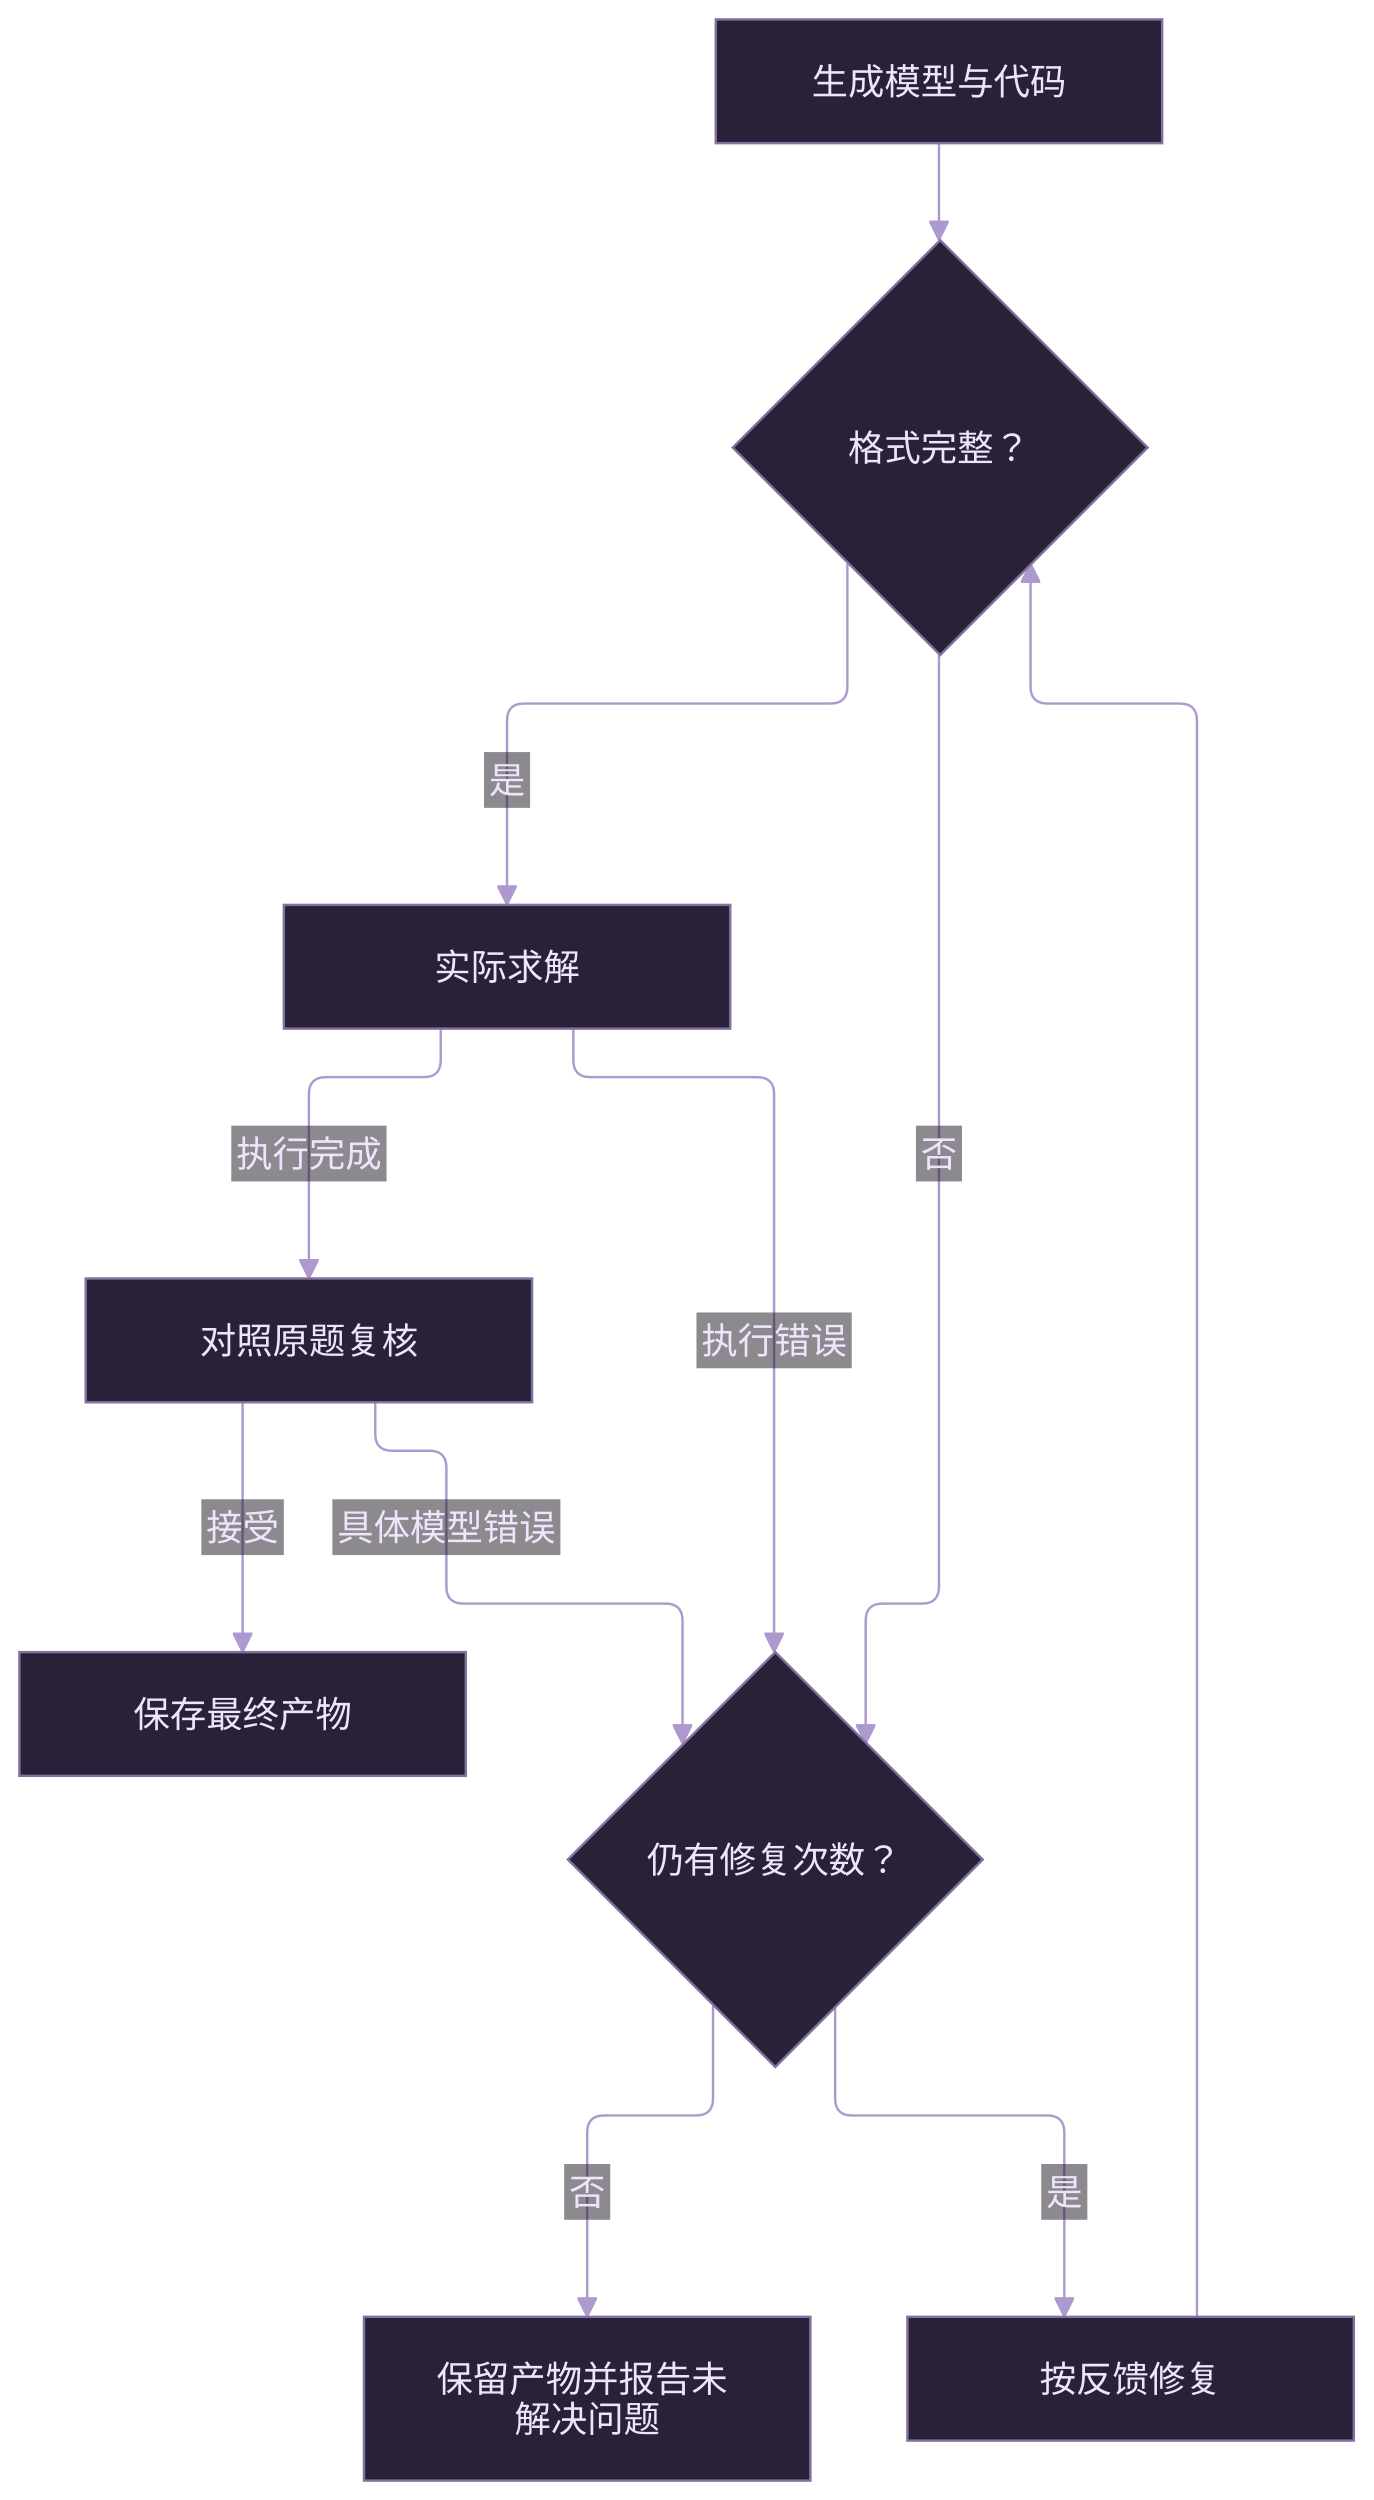
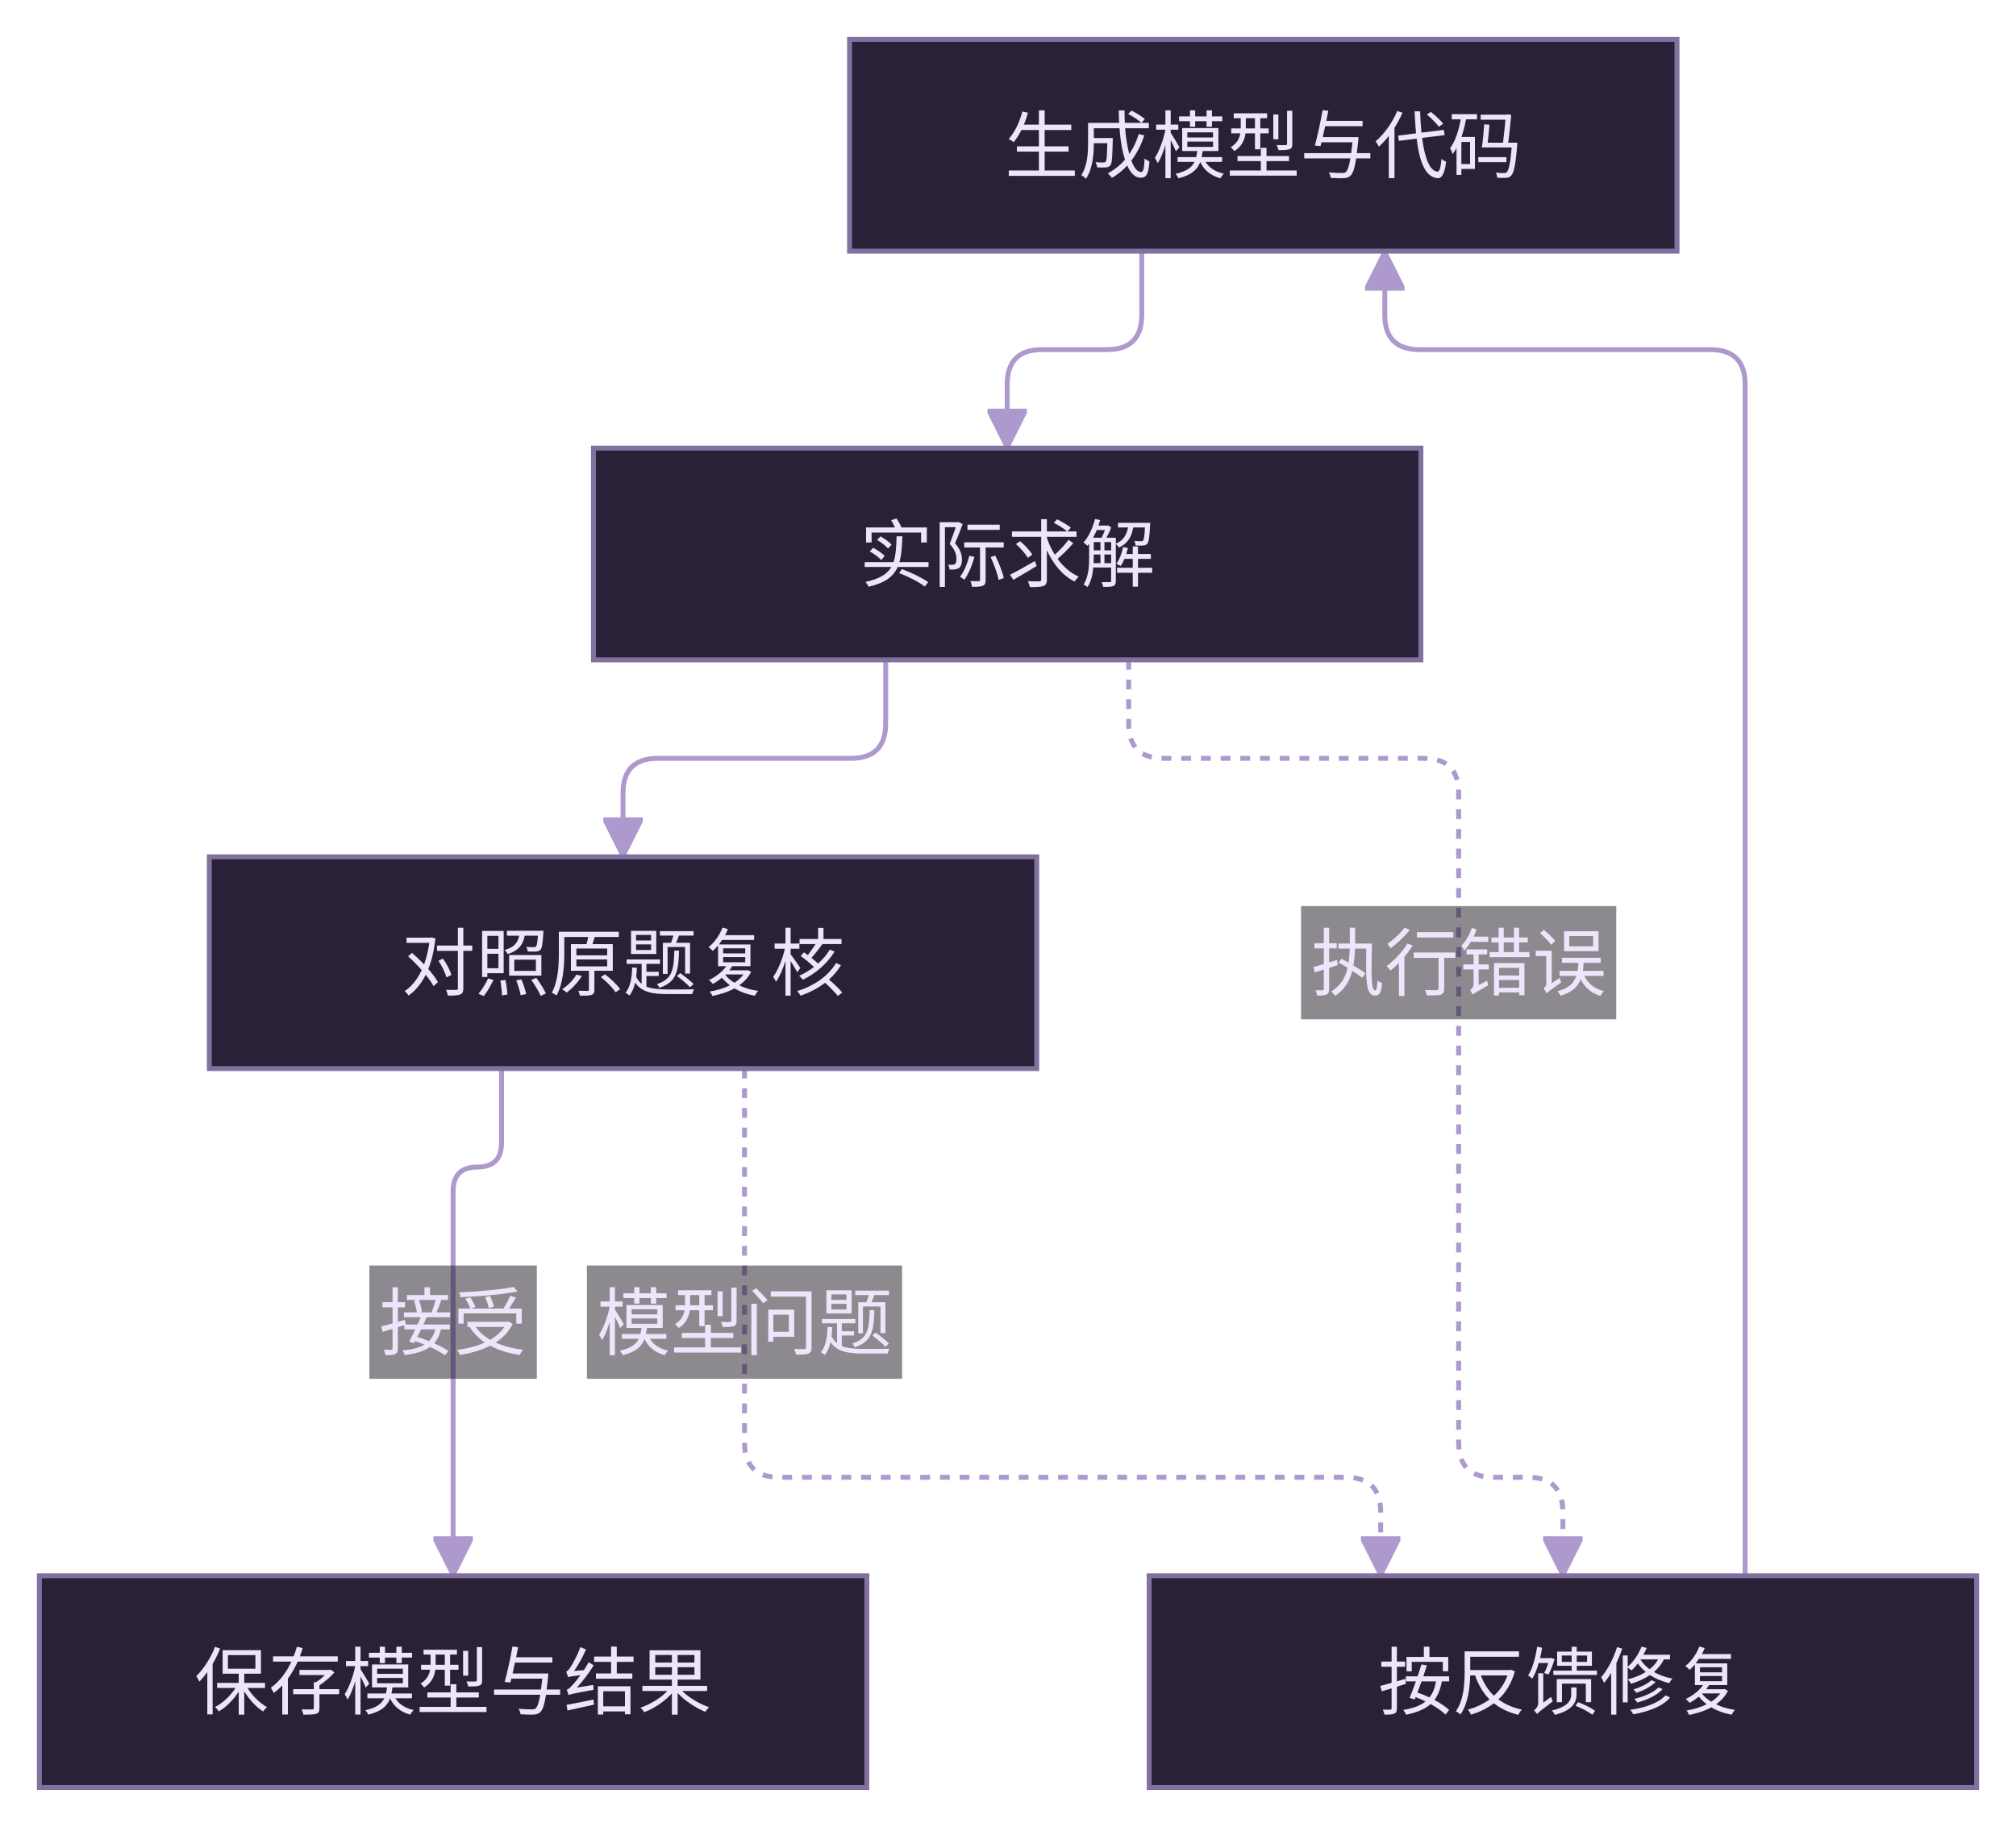
- <svg xmlns="http://www.w3.org/2000/svg" id="diagram-zh-feedback-repair-1" width="100%" class="flowchart" style="max-width: 566.042px;" viewBox="4 4 566.042 1030.5" role="graphics-document document" aria-roledescription="flowchart-v2">
+ <svg xmlns="http://www.w3.org/2000/svg" id="diagram-zh-feedback-repair-1" width="100%" class="flowchart" style="max-width: 409.333px;" viewBox="4 4 409.333 371" role="graphics-document document" aria-roledescription="flowchart-v2">
  <style>#diagram-zh-feedback-repair-1{font-family:Inter,Arial,sans-serif;font-size:15px;fill:#eee5fc;}@keyframes edge-animation-frame{from{stroke-dashoffset:0;}}@keyframes dash{to{stroke-dashoffset:0;}}#diagram-zh-feedback-repair-1 .edge-animation-slow{stroke-dasharray:9,5!important;stroke-dashoffset:900;animation:dash 50s linear infinite;stroke-linecap:round;}#diagram-zh-feedback-repair-1 .edge-animation-fast{stroke-dasharray:9,5!important;stroke-dashoffset:900;animation:dash 20s linear infinite;stroke-linecap:round;}#diagram-zh-feedback-repair-1 .error-icon{fill:#35283c;}#diagram-zh-feedback-repair-1 .error-text{fill:#cad7c3;stroke:#cad7c3;}#diagram-zh-feedback-repair-1 .edge-thickness-normal{stroke-width:1px;}#diagram-zh-feedback-repair-1 .edge-thickness-thick{stroke-width:3.5px;}#diagram-zh-feedback-repair-1 .edge-pattern-solid{stroke-dasharray:0;}#diagram-zh-feedback-repair-1 .edge-thickness-invisible{stroke-width:0;fill:none;}#diagram-zh-feedback-repair-1 .edge-pattern-dashed{stroke-dasharray:3;}#diagram-zh-feedback-repair-1 .edge-pattern-dotted{stroke-dasharray:2;}#diagram-zh-feedback-repair-1 .marker{fill:#ae99ce;stroke:#ae99ce;}#diagram-zh-feedback-repair-1 .marker.cross{stroke:#ae99ce;}#diagram-zh-feedback-repair-1 svg{font-family:Inter,Arial,sans-serif;font-size:15px;}#diagram-zh-feedback-repair-1 p{margin:0;}#diagram-zh-feedback-repair-1 .label{font-family:Inter,Arial,sans-serif;color:#eee5fc;}#diagram-zh-feedback-repair-1 .cluster-label text{fill:#cad7c3;}#diagram-zh-feedback-repair-1 .cluster-label span{color:#cad7c3;}#diagram-zh-feedback-repair-1 .cluster-label span p{background-color:transparent;}#diagram-zh-feedback-repair-1 .label text,#diagram-zh-feedback-repair-1 span{fill:#eee5fc;color:#eee5fc;}#diagram-zh-feedback-repair-1 .node rect,#diagram-zh-feedback-repair-1 .node circle,#diagram-zh-feedback-repair-1 .node ellipse,#diagram-zh-feedback-repair-1 .node polygon,#diagram-zh-feedback-repair-1 .node path{fill:#282137;stroke:#82709f;stroke-width:1px;}#diagram-zh-feedback-repair-1 .rough-node .label text,#diagram-zh-feedback-repair-1 .node .label text,#diagram-zh-feedback-repair-1 .image-shape .label,#diagram-zh-feedback-repair-1 .icon-shape .label{text-anchor:middle;}#diagram-zh-feedback-repair-1 .node .katex path{fill:#000;stroke:#000;stroke-width:1px;}#diagram-zh-feedback-repair-1 .rough-node .label,#diagram-zh-feedback-repair-1 .node .label,#diagram-zh-feedback-repair-1 .image-shape .label,#diagram-zh-feedback-repair-1 .icon-shape .label{text-align:center;}#diagram-zh-feedback-repair-1 .node.clickable{cursor:pointer;}#diagram-zh-feedback-repair-1 .root .anchor path{fill:#ae99ce!important;stroke-width:0;stroke:#ae99ce;}#diagram-zh-feedback-repair-1 .arrowheadPath{fill:#e6e9e0;}#diagram-zh-feedback-repair-1 .edgePaths .path{stroke:#ae99ce;stroke-width:1px;}#diagram-zh-feedback-repair-1 .flowchart-link{stroke:#ae99ce;fill:none;}#diagram-zh-feedback-repair-1 .edgeLabel{background-color:#19161f;text-align:center;}#diagram-zh-feedback-repair-1 .edgeLabel p{background-color:#19161f;}#diagram-zh-feedback-repair-1 .edgeLabel rect{opacity:0.5;background-color:#19161f;fill:#19161f;}#diagram-zh-feedback-repair-1 .labelBkg{background-color:rgba(25, 22, 31, 0.5);}#diagram-zh-feedback-repair-1 .cluster rect{fill:#211c29;stroke:#635271;stroke-width:1px;}#diagram-zh-feedback-repair-1 .cluster text{fill:#cad7c3;}#diagram-zh-feedback-repair-1 .cluster span{color:#cad7c3;}#diagram-zh-feedback-repair-1 .node .collapsed-indicator{fill:#635271;stroke:none;opacity:0.6;}#diagram-zh-feedback-repair-1 .node .collapsed-separator{stroke:#635271;stroke-width:0.75px;}#diagram-zh-feedback-repair-1 div.mermaidTooltip{position:absolute;text-align:center;max-width:200px;padding:2px;font-family:Inter,Arial,sans-serif;font-size:12px;background:#35283c;border:1px solid hsl(279, 0%, 29.608%);border-radius:2px;pointer-events:none;z-index:100;}#diagram-zh-feedback-repair-1 .flowchartTitleText{text-anchor:middle;font-size:18px;fill:#eee5fc;}#diagram-zh-feedback-repair-1 rect.text{fill:none;stroke-width:0;}#diagram-zh-feedback-repair-1 .icon-shape,#diagram-zh-feedback-repair-1 .image-shape{background-color:#19161f;text-align:center;}#diagram-zh-feedback-repair-1 .icon-shape p,#diagram-zh-feedback-repair-1 .image-shape p{background-color:#19161f;padding:2px;}#diagram-zh-feedback-repair-1 .icon-shape .label rect,#diagram-zh-feedback-repair-1 .image-shape .label rect{opacity:0.5;background-color:#19161f;fill:#19161f;}#diagram-zh-feedback-repair-1 .label-icon{display:inline-block;height:1em;overflow:visible;vertical-align:-0.125em;}#diagram-zh-feedback-repair-1 .node .label-icon path{fill:currentColor;stroke:revert;stroke-width:revert;}#diagram-zh-feedback-repair-1 .node .neo-node{stroke:#82709f;}#diagram-zh-feedback-repair-1 [data-look="neo"].node rect,#diagram-zh-feedback-repair-1 [data-look="neo"].cluster rect,#diagram-zh-feedback-repair-1 [data-look="neo"].node polygon{stroke:url(#diagram-zh-feedback-repair-1-gradient);filter:drop-shadow( 1px 2px 2px rgba(185,185,185,1));}#diagram-zh-feedback-repair-1 [data-look="neo"].swimlane.cluster rect{filter:none;}#diagram-zh-feedback-repair-1 [data-look="neo"].node path{stroke:url(#diagram-zh-feedback-repair-1-gradient);stroke-width:1px;}#diagram-zh-feedback-repair-1 [data-look="neo"].node .outer-path{filter:drop-shadow( 1px 2px 2px rgba(185,185,185,1));}#diagram-zh-feedback-repair-1 [data-look="neo"].node .neo-line path{stroke:#82709f;filter:none;}#diagram-zh-feedback-repair-1 [data-look="neo"].node circle{stroke:url(#diagram-zh-feedback-repair-1-gradient);filter:drop-shadow( 1px 2px 2px rgba(185,185,185,1));}#diagram-zh-feedback-repair-1 [data-look="neo"].node circle .state-start{fill:#000000;}#diagram-zh-feedback-repair-1 [data-look="neo"].icon-shape .icon{fill:url(#diagram-zh-feedback-repair-1-gradient);filter:drop-shadow( 1px 2px 2px rgba(185,185,185,1));}#diagram-zh-feedback-repair-1 [data-look="neo"].icon-shape .icon-neo path{stroke:url(#diagram-zh-feedback-repair-1-gradient);filter:drop-shadow( 1px 2px 2px rgba(185,185,185,1));}#diagram-zh-feedback-repair-1 :root{--mermaid-font-family:Inter,Arial,sans-serif;}</style>
  <g>
    <marker id="diagram-zh-feedback-repair-1_flowchart-v2-pointEnd" class="marker flowchart-v2" viewBox="0 0 10 10" refX="5" refY="5" markerUnits="userSpaceOnUse" markerWidth="8" markerHeight="8" orient="auto">
      <path d="M 0 0 L 10 5 L 0 10 z" class="arrowMarkerPath" style="stroke-width: 1; stroke-dasharray: 1, 0;" />
    </marker>
    <marker id="diagram-zh-feedback-repair-1_flowchart-v2-pointStart" class="marker flowchart-v2" viewBox="0 0 10 10" refX="4.5" refY="5" markerUnits="userSpaceOnUse" markerWidth="8" markerHeight="8" orient="auto">
      <path d="M 0 5 L 10 10 L 10 0 z" class="arrowMarkerPath" style="stroke-width: 1; stroke-dasharray: 1, 0;" />
    </marker>
    <marker id="diagram-zh-feedback-repair-1_flowchart-v2-pointEnd-margin" class="marker flowchart-v2" viewBox="0 0 11.5 14" refX="11.5" refY="7" markerUnits="userSpaceOnUse" markerWidth="10.5" markerHeight="14" orient="auto">
      <path d="M 0 0 L 11.5 7 L 0 14 z" class="arrowMarkerPath" style="stroke-width: 0; stroke-dasharray: 1, 0;" />
    </marker>
    <marker id="diagram-zh-feedback-repair-1_flowchart-v2-pointStart-margin" class="marker flowchart-v2" viewBox="0 0 11.5 14" refX="1" refY="7" markerUnits="userSpaceOnUse" markerWidth="11.5" markerHeight="14" orient="auto">
      <polygon points="0,7 11.5,14 11.5,0" class="arrowMarkerPath" style="stroke-width: 0; stroke-dasharray: 1, 0;" />
    </marker>
    <marker id="diagram-zh-feedback-repair-1_flowchart-v2-circleEnd" class="marker flowchart-v2" viewBox="0 0 10 10" refX="11" refY="5" markerUnits="userSpaceOnUse" markerWidth="11" markerHeight="11" orient="auto">
      <circle cx="5" cy="5" r="5" class="arrowMarkerPath" style="stroke-width: 1; stroke-dasharray: 1, 0;" />
    </marker>
    <marker id="diagram-zh-feedback-repair-1_flowchart-v2-circleStart" class="marker flowchart-v2" viewBox="0 0 10 10" refX="-1" refY="5" markerUnits="userSpaceOnUse" markerWidth="11" markerHeight="11" orient="auto">
      <circle cx="5" cy="5" r="5" class="arrowMarkerPath" style="stroke-width: 1; stroke-dasharray: 1, 0;" />
    </marker>
    <marker id="diagram-zh-feedback-repair-1_flowchart-v2-circleEnd-margin" class="marker flowchart-v2" viewBox="0 0 10 10" refY="5" refX="12.25" markerUnits="userSpaceOnUse" markerWidth="14" markerHeight="14" orient="auto">
      <circle cx="5" cy="5" r="5" class="arrowMarkerPath" style="stroke-width: 0; stroke-dasharray: 1, 0;" />
    </marker>
    <marker id="diagram-zh-feedback-repair-1_flowchart-v2-circleStart-margin" class="marker flowchart-v2" viewBox="0 0 10 10" refX="-2" refY="5" markerUnits="userSpaceOnUse" markerWidth="14" markerHeight="14" orient="auto">
      <circle cx="5" cy="5" r="5" class="arrowMarkerPath" style="stroke-width: 0; stroke-dasharray: 1, 0;" />
    </marker>
    <marker id="diagram-zh-feedback-repair-1_flowchart-v2-crossEnd" class="marker cross flowchart-v2" viewBox="0 0 11 11" refX="12" refY="5.2" markerUnits="userSpaceOnUse" markerWidth="11" markerHeight="11" orient="auto">
      <path d="M 1,1 l 9,9 M 10,1 l -9,9" class="arrowMarkerPath" style="stroke-width: 2; stroke-dasharray: 1, 0;" />
    </marker>
    <marker id="diagram-zh-feedback-repair-1_flowchart-v2-crossStart" class="marker cross flowchart-v2" viewBox="0 0 11 11" refX="-1" refY="5.2" markerUnits="userSpaceOnUse" markerWidth="11" markerHeight="11" orient="auto">
      <path d="M 1,1 l 9,9 M 10,1 l -9,9" class="arrowMarkerPath" style="stroke-width: 2; stroke-dasharray: 1, 0;" />
    </marker>
    <marker id="diagram-zh-feedback-repair-1_flowchart-v2-crossEnd-margin" class="marker cross flowchart-v2" viewBox="0 0 15 15" refX="17.7" refY="7.5" markerUnits="userSpaceOnUse" markerWidth="12" markerHeight="12" orient="auto">
      <path d="M 1,1 L 14,14 M 1,14 L 14,1" class="arrowMarkerPath" style="stroke-width: 2.5;" />
    </marker>
    <marker id="diagram-zh-feedback-repair-1_flowchart-v2-crossStart-margin" class="marker cross flowchart-v2" viewBox="0 0 15 15" refX="-3.5" refY="7.5" markerUnits="userSpaceOnUse" markerWidth="12" markerHeight="12" orient="auto">
      <path d="M 1,1 L 14,14 M 1,14 L 14,1" class="arrowMarkerPath" style="stroke-width: 2.5; stroke-dasharray: 1, 0;" />
    </marker>
    <g class="root">
      <g class="clusters" />
      <g class="edges edgePaths">
-         <path d="M391.042,63L391.042,99" id="diagram-zh-feedback-repair-1-L_Generate_Format_0" class="edge-thickness-normal edge-pattern-solid edge-thickness-normal edge-pattern-solid flowchart-link" style=";" data-edge="true" data-et="edge" data-id="L_Generate_Format_0" data-points="W3sieCI6MzkxLjA0MTY2NjY2NjY2NjcsInkiOjYzfSx7IngiOjM5MS4wNDE2NjY2NjY2NjY3LCJ5IjoxMDN9XQ==" data-look="classic" marker-end="url(#diagram-zh-feedback-repair-1_flowchart-v2-pointEnd)" />
-         <path d="M353.292,236.25L353.292,274L353.292,286.929Q353.292,294 346.221,294L220.071,294Q213,294 213,301.071L213,373" id="diagram-zh-feedback-repair-1-L_Format_Solve_0" class="edge-thickness-normal edge-pattern-solid edge-thickness-normal edge-pattern-solid flowchart-link" style=";" data-edge="true" data-et="edge" data-id="L_Format_Solve_0" data-points="W3sieCI6MzUzLjI5MTY2NjY2NjY2NjcsInkiOjIzNi4yNDk5ODA5MjY1MTM2N30seyJ4IjozNTMuMjkxNjY2NjY2NjY2NywieSI6Mjc0fSx7IngiOjM1My4yOTE2NjY2NjY2NjY3LCJ5IjoyOTR9LHsieCI6MjEzLjAwMDAwMDAwMDAwMDAzLCJ5IjoyOTR9LHsieCI6MjEzLjAwMDAwMDAwMDAwMDAzLCJ5IjozNzd9XQ==" data-look="classic" marker-end="url(#diagram-zh-feedback-repair-1_flowchart-v2-pointEnd)" />
-         <path d="M391.042,274L391.042,325.5L391.042,402.5L391.042,556.5L391.042,633.5L391.042,657.929Q391.042,665 383.971,665L367.904,665Q360.833,665 360.833,672.071L360.833,685L360.833,718.75" id="diagram-zh-feedback-repair-1-L_Format_Budget_0" class="edge-thickness-normal edge-pattern-solid edge-thickness-normal edge-pattern-solid flowchart-link" style=";" data-edge="true" data-et="edge" data-id="L_Format_Budget_0" data-points="W3sieCI6MzkxLjA0MTY2NjY2NjY2NjcsInkiOjI3NH0seyJ4IjozOTEuMDQxNjY2NjY2NjY2NywieSI6MzI1LjV9LHsieCI6MzkxLjA0MTY2NjY2NjY2NjcsInkiOjQwMi41fSx7IngiOjM5MS4wNDE2NjY2NjY2NjY3LCJ5Ijo1NTYuNX0seyJ4IjozOTEuMDQxNjY2NjY2NjY2NywieSI6NjMzLjV9LHsieCI6MzkxLjA0MTY2NjY2NjY2NjcsInkiOjY2NX0seyJ4IjozNjAuODMzMzMzMzMzMzMzMzcsInkiOjY2NX0seyJ4IjozNjAuODMzMzMzMzMzMzMzMzcsInkiOjY4NX0seyJ4IjozNjAuODMzMzMzMzMzMzMzMzcsInkiOjcyMi43NTAwMTkwNzM0ODYzfV0=" data-look="classic" marker-end="url(#diagram-zh-feedback-repair-1_flowchart-v2-pointEnd)" />
-         <path d="M185.667,428L185.667,440.929Q185.667,448 178.596,448L138.404,448Q131.333,448 131.333,455.071L131.333,527" id="diagram-zh-feedback-repair-1-L_Solve_Review_0" class="edge-thickness-normal edge-pattern-solid edge-thickness-normal edge-pattern-solid flowchart-link" style=";" data-edge="true" data-et="edge" data-id="L_Solve_Review_0" data-points="W3sieCI6MTg1LjY2NjY2NjY2NjY2NjY5LCJ5Ijo0Mjh9LHsieCI6MTg1LjY2NjY2NjY2NjY2NjY5LCJ5Ijo0NDh9LHsieCI6MTMxLjMzMzMzMzMzMzMzMzM0LCJ5Ijo0NDh9LHsieCI6MTMxLjMzMzMzMzMzMzMzMzM3LCJ5Ijo1MzF9XQ==" data-look="classic" marker-end="url(#diagram-zh-feedback-repair-1_flowchart-v2-pointEnd)" />
-         <path d="M240.333,428L240.333,440.929Q240.333,448 247.404,448L316.012,448Q323.083,448 323.083,455.071L323.083,479.5L323.083,633.5L323.083,681" id="diagram-zh-feedback-repair-1-L_Solve_Budget_0" class="edge-thickness-normal edge-pattern-solid edge-thickness-normal edge-pattern-solid flowchart-link" style=";" data-edge="true" data-et="edge" data-id="L_Solve_Budget_0" data-points="W3sieCI6MjQwLjMzMzMzMzMzMzMzMzM0LCJ5Ijo0Mjh9LHsieCI6MjQwLjMzMzMzMzMzMzMzMzM0LCJ5Ijo0NDh9LHsieCI6MzIzLjA4MzMzMzMzMzMzMzM3LCJ5Ijo0NDh9LHsieCI6MzIzLjA4MzMzMzMzMzMzMzM3LCJ5Ijo0NzkuNX0seyJ4IjozMjMuMDgzMzMzMzMzMzMzMzcsInkiOjYzMy41fSx7IngiOjMyMy4wODMzMzMzMzMzMzMzNywieSI6Njg1fV0=" data-look="classic" marker-end="url(#diagram-zh-feedback-repair-1_flowchart-v2-pointEnd)" />
-         <path d="M104,582L104,681" id="diagram-zh-feedback-repair-1-L_Review_Finish_0" class="edge-thickness-normal edge-pattern-solid edge-thickness-normal edge-pattern-solid flowchart-link" style=";" data-edge="true" data-et="edge" data-id="L_Review_Finish_0" data-points="W3sieCI6MTA0LjAwMDAwMDAwMDAwMDAzLCJ5Ijo1ODJ9LHsieCI6MTA0LCJ5Ijo2ODV9XQ==" data-look="classic" marker-end="url(#diagram-zh-feedback-repair-1_flowchart-v2-pointEnd)" />
-         <path d="M158.667,582L158.667,594.929Q158.667,602 165.738,602L180.929,602Q188,602 188,609.071L188,657.929Q188,665 195.071,665L278.262,665Q285.333,665 285.333,672.071L285.333,685L285.333,718.75" id="diagram-zh-feedback-repair-1-L_Review_Budget_0" class="edge-thickness-normal edge-pattern-solid edge-thickness-normal edge-pattern-solid flowchart-link" style=";" data-edge="true" data-et="edge" data-id="L_Review_Budget_0" data-points="W3sieCI6MTU4LjY2NjY2NjY2NjY2NjY5LCJ5Ijo1ODJ9LHsieCI6MTU4LjY2NjY2NjY2NjY2NjY5LCJ5Ijo2MDJ9LHsieCI6MTg4LCJ5Ijo2MDJ9LHsieCI6MTg4LCJ5Ijo2NjV9LHsieCI6Mjg1LjMzMzMzMzMzMzMzMzM3LCJ5Ijo2NjV9LHsieCI6Mjg1LjMzMzMzMzMzMzMzMzM3LCJ5Ijo2ODV9LHsieCI6Mjg1LjMzMzMzMzMzMzMzMzM3LCJ5Ijo3MjIuNzUwMDE5MDczNDg2M31d" data-look="classic" marker-end="url(#diagram-zh-feedback-repair-1_flowchart-v2-pointEnd)" />
-         <path d="M348.25,830.833L348.25,856L348.25,868.929Q348.25,876 355.321,876L435.637,876Q442.708,876 442.708,883.071L442.708,955" id="diagram-zh-feedback-repair-1-L_Budget_Repair_0" class="edge-thickness-normal edge-pattern-solid edge-thickness-normal edge-pattern-solid flowchart-link" style=";" data-edge="true" data-et="edge" data-id="L_Budget_Repair_0" data-points="W3sieCI6MzQ4LjI1LCJ5Ijo4MzAuODMzMjY2MjU4MjM5N30seyJ4IjozNDguMjUsInkiOjg1Nn0seyJ4IjozNDguMjUsInkiOjg3Nn0seyJ4Ijo0NDIuNzA4MzMzMzMzMzMzMzcsInkiOjg3Nn0seyJ4Ijo0NDIuNzA4MzMzMzMzMzMzMzcsInkiOjk1OX1d" data-look="classic" marker-end="url(#diagram-zh-feedback-repair-1_flowchart-v2-pointEnd)" />
-         <path d="M497.375,959L497.375,907.5L497.375,770.5L497.375,633.5L497.375,556.5L497.375,479.5L497.375,402.5L497.375,325.5L497.375,301.071Q497.375,294 490.304,294L435.863,294Q428.792,294 428.792,286.929L428.792,274L428.792,240.25" id="diagram-zh-feedback-repair-1-L_Repair_Format_0" class="edge-thickness-normal edge-pattern-solid edge-thickness-normal edge-pattern-solid flowchart-link" style=";" data-edge="true" data-et="edge" data-id="L_Repair_Format_0" data-points="W3sieCI6NDk3LjM3NSwieSI6OTU5fSx7IngiOjQ5Ny4zNzUsInkiOjkwNy41fSx7IngiOjQ5Ny4zNzUsInkiOjc3MC41fSx7IngiOjQ5Ny4zNzUsInkiOjYzMy41fSx7IngiOjQ5Ny4zNzUsInkiOjU1Ni41fSx7IngiOjQ5Ny4zNzUsInkiOjQ3OS41fSx7IngiOjQ5Ny4zNzUsInkiOjQwMi41fSx7IngiOjQ5Ny4zNzUsInkiOjMyNS41fSx7IngiOjQ5Ny4zNzUsInkiOjI5NH0seyJ4Ijo0MjguNzkxNjY2NjY2NjY2NywieSI6Mjk0fSx7IngiOjQyOC43OTE2NjY2NjY2NjY3LCJ5IjoyNzR9LHsieCI6NDI4Ljc5MTY2NjY2NjY2NjcsInkiOjIzNi4yNDk5ODA5MjY1MTM2N31d" data-look="classic" marker-end="url(#diagram-zh-feedback-repair-1_flowchart-v2-pointEnd)" />
-         <path d="M297.917,830.833L297.917,856L297.917,868.929Q297.917,876 290.846,876L253.113,876Q246.042,876 246.042,883.071L246.042,955" id="diagram-zh-feedback-repair-1-L_Budget_Failed_0" class="edge-thickness-normal edge-pattern-solid edge-thickness-normal edge-pattern-solid flowchart-link" style=";" data-edge="true" data-et="edge" data-id="L_Budget_Failed_0" data-points="W3sieCI6Mjk3LjkxNjY2NjY2NjY2NjcsInkiOjgzMC44MzMyNjYyNTgyMzk3fSx7IngiOjI5Ny45MTY2NjY2NjY2NjY3LCJ5Ijo4NTZ9LHsieCI6Mjk3LjkxNjY2NjY2NjY2NjcsInkiOjg3Nn0seyJ4IjoyNDYuMDQxNjY2NjY2NjY2NjksInkiOjg3Nn0seyJ4IjoyNDYuMDQxNjY2NjY2NjY2NjksInkiOjk1OX1d" data-look="classic" marker-end="url(#diagram-zh-feedback-repair-1_flowchart-v2-pointEnd)" />
+         <path d="M235.833,55L235.833,67.929Q235.833,75 228.762,75L215.571,75Q208.5,75 208.5,82.071L208.5,91" id="diagram-zh-feedback-repair-1-L_Generate_Solve_0" class="edge-thickness-normal edge-pattern-solid edge-thickness-normal edge-pattern-solid flowchart-link" style=";" data-edge="true" data-et="edge" data-id="L_Generate_Solve_0" data-points="W3sieCI6MjM1LjgzMzMzMzMzMzMzMzMxLCJ5Ijo1NX0seyJ4IjoyMzUuODMzMzMzMzMzMzMzMzEsInkiOjc1fSx7IngiOjIwOC41LCJ5Ijo3NX0seyJ4IjoyMDguNSwieSI6OTV9XQ==" data-look="classic" marker-end="url(#diagram-zh-feedback-repair-1_flowchart-v2-pointEnd)" />
+         <path d="M183.833,138L183.833,150.929Q183.833,158 176.762,158L137.571,158Q130.5,158 130.5,165.071L130.5,174" id="diagram-zh-feedback-repair-1-L_Solve_Review_0" class="edge-thickness-normal edge-pattern-solid edge-thickness-normal edge-pattern-solid flowchart-link" style=";" data-edge="true" data-et="edge" data-id="L_Solve_Review_0" data-points="W3sieCI6MTgzLjgzMzMzMzMzMzMzMzMxLCJ5IjoxMzh9LHsieCI6MTgzLjgzMzMzMzMzMzMzMzMxLCJ5IjoxNTh9LHsieCI6MTMwLjUsInkiOjE1OH0seyJ4IjoxMzAuNSwieSI6MTc4fV0=" data-look="classic" marker-end="url(#diagram-zh-feedback-repair-1_flowchart-v2-pointEnd)" />
+         <path d="M105.833,221L105.833,236.083Q105.833,241 100.917,241L100.917,241Q96,241 96,245.917L96,320" id="diagram-zh-feedback-repair-1-L_Review_Finish_0" class="edge-thickness-normal edge-pattern-solid edge-thickness-normal edge-pattern-solid flowchart-link" style=";" data-edge="true" data-et="edge" data-id="L_Review_Finish_0" data-points="W3sieCI6MTA1LjgzMzMzMzMzMzMzMzMzLCJ5IjoyMjF9LHsieCI6MTA1LjgzMzMzMzMzMzMzMzMzLCJ5IjoyNDF9LHsieCI6OTYsInkiOjI0MX0seyJ4Ijo5NiwieSI6MzI0fV0=" data-look="classic" marker-end="url(#diagram-zh-feedback-repair-1_flowchart-v2-pointEnd)" />
+         <path d="M155.167,221L155.167,296.929Q155.167,304 162.238,304L277.262,304Q284.333,304 284.333,311.071L284.333,320" id="diagram-zh-feedback-repair-1-L_Review_Repair_0" class="edge-thickness-normal edge-pattern-dotted edge-thickness-normal edge-pattern-solid flowchart-link" style=";" data-edge="true" data-et="edge" data-id="L_Review_Repair_0" data-points="W3sieCI6MTU1LjE2NjY2NjY2NjY2NjY5LCJ5IjoyMjF9LHsieCI6MTU1LjE2NjY2NjY2NjY2NjY5LCJ5IjozMDR9LHsieCI6Mjg0LjMzMzMzMzMzMzMzMzMsInkiOjMwNH0seyJ4IjoyODQuMzMzMzMzMzMzMzMzMywieSI6MzI0fV0=" data-look="classic" marker-end="url(#diagram-zh-feedback-repair-1_flowchart-v2-pointEnd)" />
+         <path d="M233.167,138L233.167,150.929Q233.167,158 240.238,158L293.096,158Q300.167,158 300.167,165.071L300.167,272.5L300.167,296.929Q300.167,304 307.238,304L314.262,304Q321.333,304 321.333,311.071L321.333,320" id="diagram-zh-feedback-repair-1-L_Solve_Repair_0" class="edge-thickness-normal edge-pattern-dotted edge-thickness-normal edge-pattern-solid flowchart-link" style=";" data-edge="true" data-et="edge" data-id="L_Solve_Repair_0" data-points="W3sieCI6MjMzLjE2NjY2NjY2NjY2NjY5LCJ5IjoxMzh9LHsieCI6MjMzLjE2NjY2NjY2NjY2NjY5LCJ5IjoxNTh9LHsieCI6MzAwLjE2NjY2NjY2NjY2NjYzLCJ5IjoxNTh9LHsieCI6MzAwLjE2NjY2NjY2NjY2NjYzLCJ5IjoyNzIuNX0seyJ4IjozMDAuMTY2NjY2NjY2NjY2NjMsInkiOjMwNH0seyJ4IjozMjEuMzMzMzMzMzMzMzMzMywieSI6MzA0fSx7IngiOjMyMS4zMzMzMzMzMzMzMzMzLCJ5IjozMjR9XQ==" data-look="classic" marker-end="url(#diagram-zh-feedback-repair-1_flowchart-v2-pointEnd)" />
+         <path d="M358.333,324L358.333,272.5L358.333,199.5L358.333,116.5L358.333,82.071Q358.333,75 351.262,75L292.238,75Q285.167,75 285.167,67.929L285.167,59" id="diagram-zh-feedback-repair-1-L_Repair_Generate_0" class="edge-thickness-normal edge-pattern-solid edge-thickness-normal edge-pattern-solid flowchart-link" style=";" data-edge="true" data-et="edge" data-id="L_Repair_Generate_0" data-points="W3sieCI6MzU4LjMzMzMzMzMzMzMzMzMsInkiOjMyNH0seyJ4IjozNTguMzMzMzMzMzMzMzMzMywieSI6MjcyLjV9LHsieCI6MzU4LjMzMzMzMzMzMzMzMzMsInkiOjE5OS41fSx7IngiOjM1OC4zMzMzMzMzMzMzMzMzLCJ5IjoxMTYuNX0seyJ4IjozNTguMzMzMzMzMzMzMzMzMywieSI6NzV9LHsieCI6Mjg1LjE2NjY2NjY2NjY2NjcsInkiOjc1fSx7IngiOjI4NS4xNjY2NjY2NjY2NjY3LCJ5Ijo1NX1d" data-look="classic" marker-end="url(#diagram-zh-feedback-repair-1_flowchart-v2-pointEnd)" />
      </g>
      <g class="edgeLabels">
-         <g class="edgeLabel" transform="translate(213, 325.5)">
-           <g class="label" data-id="L_Format_Solve_0" transform="translate(0, -9.5)">
-             <g>
-               <rect class="background" style="" x="-9.5" y="-2" width="19" height="23" />
-               <text y="-10.1" text-anchor="middle" style="">
-                 <tspan class="text-outer-tspan row" x="0" y="-0.1em" dy="1.1em" text-anchor="middle">
-                   <tspan font-style="normal" class="text-inner-tspan" font-weight="normal">是</tspan>
-                 </tspan>
-               </text>
-             </g>
-           </g>
-         </g>
-         <g class="edgeLabel" transform="translate(391.0417, 479.5)">
-           <g class="label" data-id="L_Format_Budget_0" transform="translate(0, -9.5)">
-             <g>
-               <rect class="background" style="" x="-9.5" y="-2" width="19" height="23" />
-               <text y="-10.1" text-anchor="middle" style="">
-                 <tspan class="text-outer-tspan row" x="0" y="-0.1em" dy="1.1em" text-anchor="middle">
-                   <tspan font-style="normal" class="text-inner-tspan" font-weight="normal">否</tspan>
-                 </tspan>
-               </text>
-             </g>
-           </g>
-         </g>
-         <g class="edgeLabel" transform="translate(131.3333, 479.5)">
-           <g class="label" data-id="L_Solve_Review_0" transform="translate(0, -9.5)">
-             <g>
-               <rect class="background" style="" x="-32" y="-2" width="64" height="23" />
-               <text y="-10.1" text-anchor="middle" style="">
-                 <tspan class="text-outer-tspan row" x="0" y="-0.1em" dy="1.1em" text-anchor="middle">
-                   <tspan font-style="normal" class="text-inner-tspan" font-weight="normal">执行完成</tspan>
-                 </tspan>
-               </text>
-             </g>
-           </g>
-         </g>
-         <g class="edgeLabel" transform="translate(323.0833, 556.5)">
-           <g class="label" data-id="L_Solve_Budget_0" transform="translate(0, -9.5)">
-             <g>
-               <rect class="background" style="" x="-32" y="-2" width="64" height="23" />
-               <text y="-10.1" text-anchor="middle" style="">
-                 <tspan class="text-outer-tspan row" x="0" y="-0.1em" dy="1.1em" text-anchor="middle">
-                   <tspan font-style="normal" class="text-inner-tspan" font-weight="normal">执行错误</tspan>
-                 </tspan>
-               </text>
-             </g>
-           </g>
-         </g>
-         <g class="edgeLabel" transform="translate(104, 633.5)">
+         <g class="edgeLabel" transform="translate(96, 272.5)">
          <g class="label" data-id="L_Review_Finish_0" transform="translate(0, -9.5)">
            <g>
              <rect class="background" style="" x="-17" y="-2" width="34" height="23" />
              <text y="-10.1" text-anchor="middle" style="">
                <tspan class="text-outer-tspan row" x="0" y="-0.1em" dy="1.1em" text-anchor="middle">
                  <tspan font-style="normal" class="text-inner-tspan" font-weight="normal">接受</tspan>
                </tspan>
              </text>
            </g>
          </g>
        </g>
-         <g class="edgeLabel" transform="translate(188, 633.5)">
-           <g class="label" data-id="L_Review_Budget_0" transform="translate(0, -9.5)">
+         <g class="edgeLabel" transform="translate(155.1667, 272.5)">
+           <g class="label" data-id="L_Review_Repair_0" transform="translate(0, -9.5)">
            <g>
-               <rect class="background" style="" x="-47" y="-2" width="94" height="23" />
+               <rect class="background" style="" x="-32" y="-2" width="64" height="23" />
              <text y="-10.1" text-anchor="middle" style="">
                <tspan class="text-outer-tspan row" x="0" y="-0.1em" dy="1.1em" text-anchor="middle">
-                   <tspan font-style="normal" class="text-inner-tspan" font-weight="normal">具体模型错误</tspan>
+                   <tspan font-style="normal" class="text-inner-tspan" font-weight="normal">模型问题</tspan>
                </tspan>
              </text>
            </g>
          </g>
        </g>
-         <g class="edgeLabel" transform="translate(442.7083, 907.5)">
-           <g class="label" data-id="L_Budget_Repair_0" transform="translate(0, -9.5)">
+         <g class="edgeLabel" transform="translate(300.1667, 199.5)">
+           <g class="label" data-id="L_Solve_Repair_0" transform="translate(0, -9.5)">
            <g>
-               <rect class="background" style="" x="-9.5" y="-2" width="19" height="23" />
+               <rect class="background" style="" x="-32" y="-2" width="64" height="23" />
              <text y="-10.1" text-anchor="middle" style="">
                <tspan class="text-outer-tspan row" x="0" y="-0.1em" dy="1.1em" text-anchor="middle">
-                   <tspan font-style="normal" class="text-inner-tspan" font-weight="normal">是</tspan>
-                 </tspan>
-               </text>
-             </g>
-           </g>
-         </g>
-         <g class="edgeLabel" transform="translate(246.0417, 907.5)">
-           <g class="label" data-id="L_Budget_Failed_0" transform="translate(0, -9.5)">
-             <g>
-               <rect class="background" style="" x="-9.5" y="-2" width="19" height="23" />
-               <text y="-10.1" text-anchor="middle" style="">
-                 <tspan class="text-outer-tspan row" x="0" y="-0.1em" dy="1.1em" text-anchor="middle">
-                   <tspan font-style="normal" class="text-inner-tspan" font-weight="normal">否</tspan>
+                   <tspan font-style="normal" class="text-inner-tspan" font-weight="normal">执行错误</tspan>
                </tspan>
              </text>
            </g>
          </g>
        </g>
      </g>
      <g class="nodes">
-         <g class="node default" id="diagram-zh-feedback-repair-1-flowchart-Generate-0" data-look="classic" transform="translate(391.0417, 37.5)">
-           <rect class="basic label-container" style="" x="-92" y="-25.5" width="184" height="51" />
+         <g class="node default" id="diagram-zh-feedback-repair-1-flowchart-Generate-0" data-look="classic" transform="translate(260.5, 33.5)">
+           <rect class="basic label-container" style="" x="-84" y="-21.5" width="168" height="43" />
          <g class="label" style="" transform="translate(0, -9.5)">
            <rect />
            <g>
              <rect class="background" style="stroke: none" />
              <text y="-10.1" style="">
                <tspan class="text-outer-tspan row" x="0" y="-0.1em" dy="1.1em">
                  <tspan font-style="normal" class="text-inner-tspan" font-weight="normal">生成模型与代码</tspan>
                </tspan>
              </text>
            </g>
          </g>
        </g>
-         <g class="node default" id="diagram-zh-feedback-repair-1-flowchart-Format-1" data-look="classic" transform="translate(391.0417, 188.5)">
-           <polygon points="85.5,0 171,-85.5 85.5,-171 0,-85.5" class="label-container" transform="translate(-85, 85.5)" />
-           <g class="label" style="" transform="translate(0, -9.5)">
-             <rect />
-             <g>
-               <rect class="background" style="stroke: none" />
-               <text y="-10.1" style="">
-                 <tspan class="text-outer-tspan row" x="0" y="-0.1em" dy="1.1em">
-                   <tspan font-style="normal" class="text-inner-tspan" font-weight="normal">格式完整？</tspan>
-                 </tspan>
-               </text>
-             </g>
-           </g>
-         </g>
-         <g class="node default" id="diagram-zh-feedback-repair-1-flowchart-Solve-3" data-look="classic" transform="translate(213, 402.5)">
-           <rect class="basic label-container" style="" x="-92" y="-25.5" width="184" height="51" />
+         <g class="node default" id="diagram-zh-feedback-repair-1-flowchart-Solve-1" data-look="classic" transform="translate(208.5, 116.5)">
+           <rect class="basic label-container" style="" x="-84" y="-21.5" width="168" height="43" />
          <g class="label" style="" transform="translate(0, -9.5)">
            <rect />
            <g>
              <rect class="background" style="stroke: none" />
              <text y="-10.1" style="">
                <tspan class="text-outer-tspan row" x="0" y="-0.1em" dy="1.1em">
                  <tspan font-style="normal" class="text-inner-tspan" font-weight="normal">实际求解</tspan>
                </tspan>
              </text>
            </g>
          </g>
        </g>
-         <g class="node default" id="diagram-zh-feedback-repair-1-flowchart-Budget-5" data-look="classic" transform="translate(323.0833, 770.5)">
-           <polygon points="85.5,0 171,-85.5 85.5,-171 0,-85.5" class="label-container" transform="translate(-85, 85.5)" />
-           <g class="label" style="" transform="translate(0, -9.5)">
-             <rect />
-             <g>
-               <rect class="background" style="stroke: none" />
-               <text y="-10.1" style="">
-                 <tspan class="text-outer-tspan row" x="0" y="-0.1em" dy="1.1em">
-                   <tspan font-style="normal" class="text-inner-tspan" font-weight="normal">仍有修复次数？</tspan>
-                 </tspan>
-               </text>
-             </g>
-           </g>
-         </g>
-         <g class="node default" id="diagram-zh-feedback-repair-1-flowchart-Review-7" data-look="classic" transform="translate(131.3333, 556.5)">
-           <rect class="basic label-container" style="" x="-92" y="-25.5" width="184" height="51" />
+         <g class="node default" id="diagram-zh-feedback-repair-1-flowchart-Review-2" data-look="classic" transform="translate(130.5, 199.5)">
+           <rect class="basic label-container" style="" x="-84" y="-21.5" width="168" height="43" />
          <g class="label" style="" transform="translate(0, -9.5)">
            <rect />
            <g>
              <rect class="background" style="stroke: none" />
              <text y="-10.1" style="">
                <tspan class="text-outer-tspan row" x="0" y="-0.1em" dy="1.1em">
                  <tspan font-style="normal" class="text-inner-tspan" font-weight="normal">对照原题复核</tspan>
                </tspan>
              </text>
            </g>
          </g>
        </g>
-         <g class="node default" id="diagram-zh-feedback-repair-1-flowchart-Finish-11" data-look="classic" transform="translate(104, 710.5)">
-           <rect class="basic label-container" style="" x="-92" y="-25.5" width="184" height="51" />
-           <g class="label" style="" transform="translate(0, -9.5)">
-             <rect />
-             <g>
-               <rect class="background" style="stroke: none" />
-               <text y="-10.1" style="">
-                 <tspan class="text-outer-tspan row" x="0" y="-0.1em" dy="1.1em">
-                   <tspan font-style="normal" class="text-inner-tspan" font-weight="normal">保存最终产物</tspan>
-                 </tspan>
-               </text>
-             </g>
-           </g>
-         </g>
-         <g class="node default" id="diagram-zh-feedback-repair-1-flowchart-Repair-15" data-look="classic" transform="translate(470.0417, 984.5)">
-           <rect class="basic label-container" style="" x="-92" y="-25.5" width="184" height="51" />
+         <g class="node default" id="diagram-zh-feedback-repair-1-flowchart-Repair-3" data-look="classic" transform="translate(321.3333, 345.5)">
+           <rect class="basic label-container" style="" x="-84" y="-21.5" width="168" height="43" />
          <g class="label" style="" transform="translate(0, -9.5)">
            <rect />
            <g>
              <rect class="background" style="stroke: none" />
              <text y="-10.1" style="">
                <tspan class="text-outer-tspan row" x="0" y="-0.1em" dy="1.1em">
                  <tspan font-style="normal" class="text-inner-tspan" font-weight="normal">按反馈修复</tspan>
                </tspan>
              </text>
            </g>
          </g>
        </g>
-         <g class="node default" id="diagram-zh-feedback-repair-1-flowchart-Failed-19" data-look="classic" transform="translate(246.0417, 992.75)">
-           <rect class="basic label-container" style="" x="-92" y="-33.75" width="184" height="67.5" />
-           <g class="label" style="" transform="translate(0, -17.75)">
+         <g class="node default" id="diagram-zh-feedback-repair-1-flowchart-Finish-4" data-look="classic" transform="translate(96, 345.5)">
+           <rect class="basic label-container" style="" x="-84" y="-21.5" width="168" height="43" />
+           <g class="label" style="" transform="translate(0, -9.5)">
            <rect />
            <g>
              <rect class="background" style="stroke: none" />
              <text y="-10.1" style="">
                <tspan class="text-outer-tspan row" x="0" y="-0.1em" dy="1.1em">
-                   <tspan font-style="normal" class="text-inner-tspan" font-weight="normal">保留产物并报告未</tspan>
-                 </tspan>
-                 <tspan class="text-outer-tspan row" x="0" y="1em" dy="1.1em">
-                   <tspan font-style="normal" class="text-inner-tspan" font-weight="normal">解决问题</tspan>
+                   <tspan font-style="normal" class="text-inner-tspan" font-weight="normal">保存模型与结果</tspan>
                </tspan>
              </text>
            </g>
          </g>
        </g>
      </g>
    </g>
  </g>
  <defs>
    <filter id="diagram-zh-feedback-repair-1-drop-shadow" height="130%" width="130%">
      <feDropShadow dx="4" dy="4" stdDeviation="0" flood-opacity="0.06" flood-color="#000000" />
    </filter>
  </defs>
  <defs>
    <filter id="diagram-zh-feedback-repair-1-drop-shadow-small" height="150%" width="150%">
      <feDropShadow dx="2" dy="2" stdDeviation="0" flood-opacity="0.06" flood-color="#000000" />
    </filter>
  </defs>
  <linearGradient id="diagram-zh-feedback-repair-1-gradient" gradientUnits="objectBoundingBox" x1="0%" y1="0%" x2="100%" y2="0%">
    <stop offset="0%" stop-color="#82709f" stop-opacity="1" />
    <stop offset="100%" stop-color="hsl(162.857, 0%, 26.667%)" stop-opacity="1" />
  </linearGradient>
</svg>
